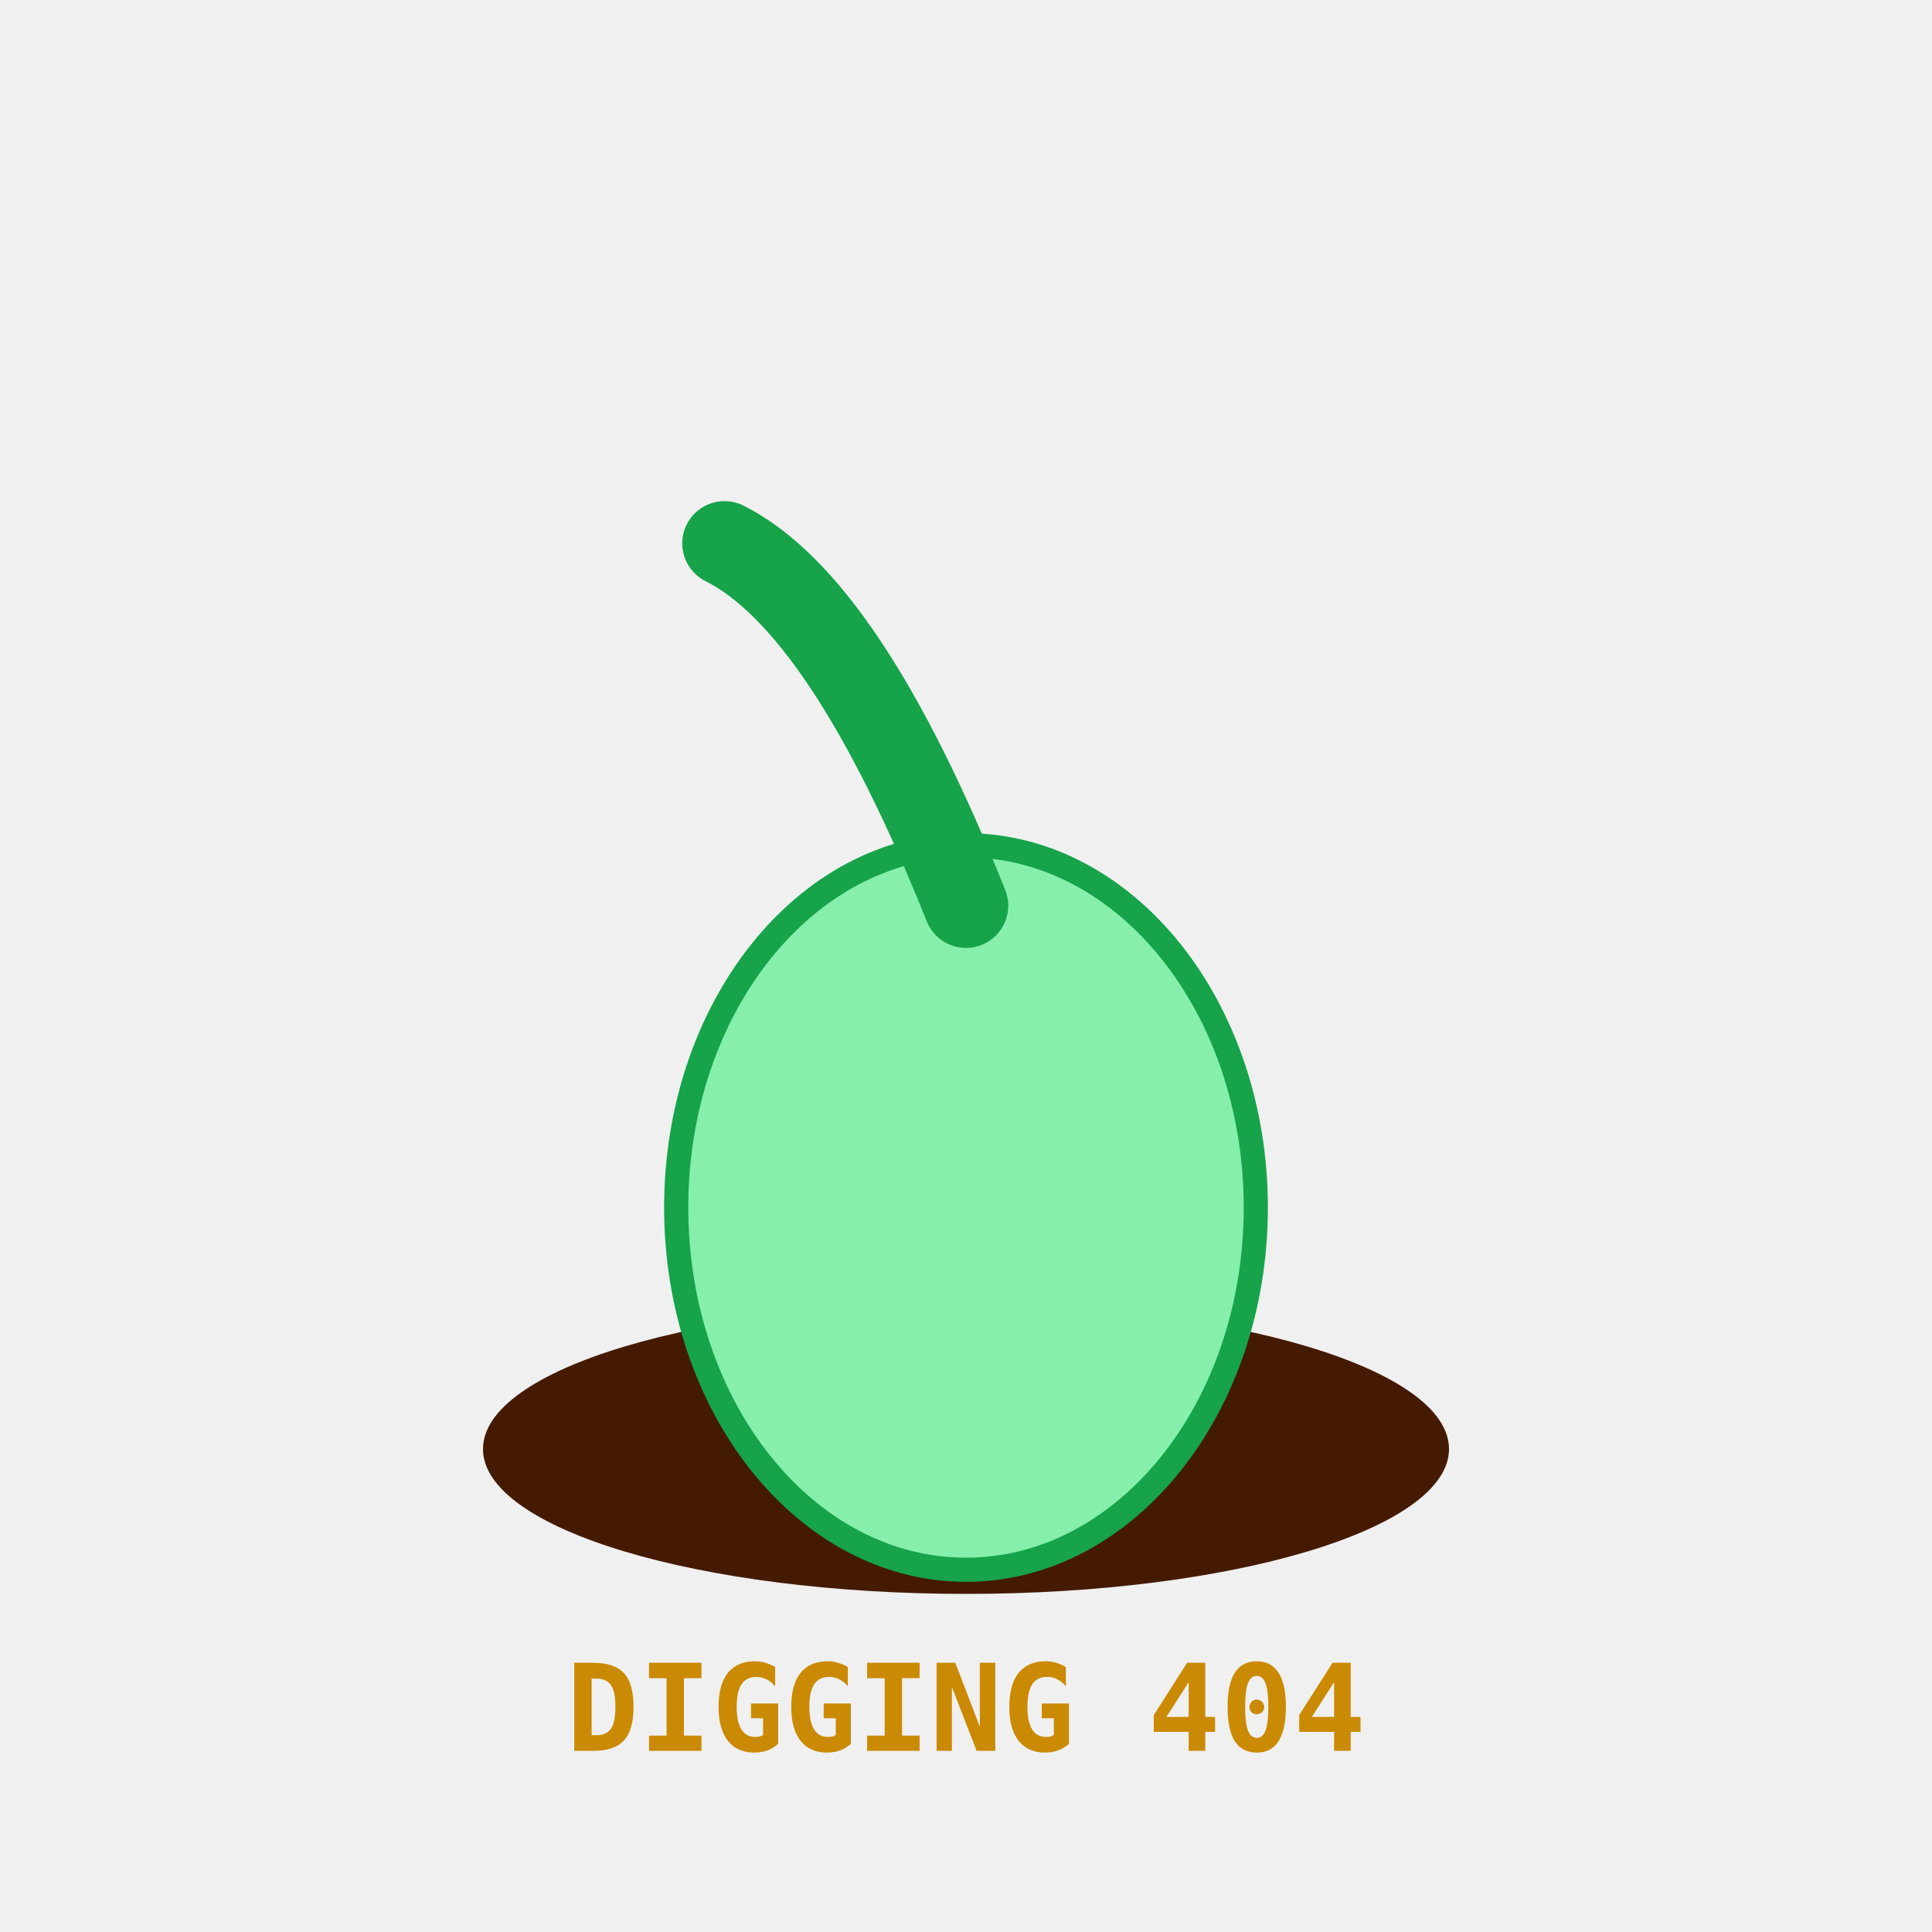
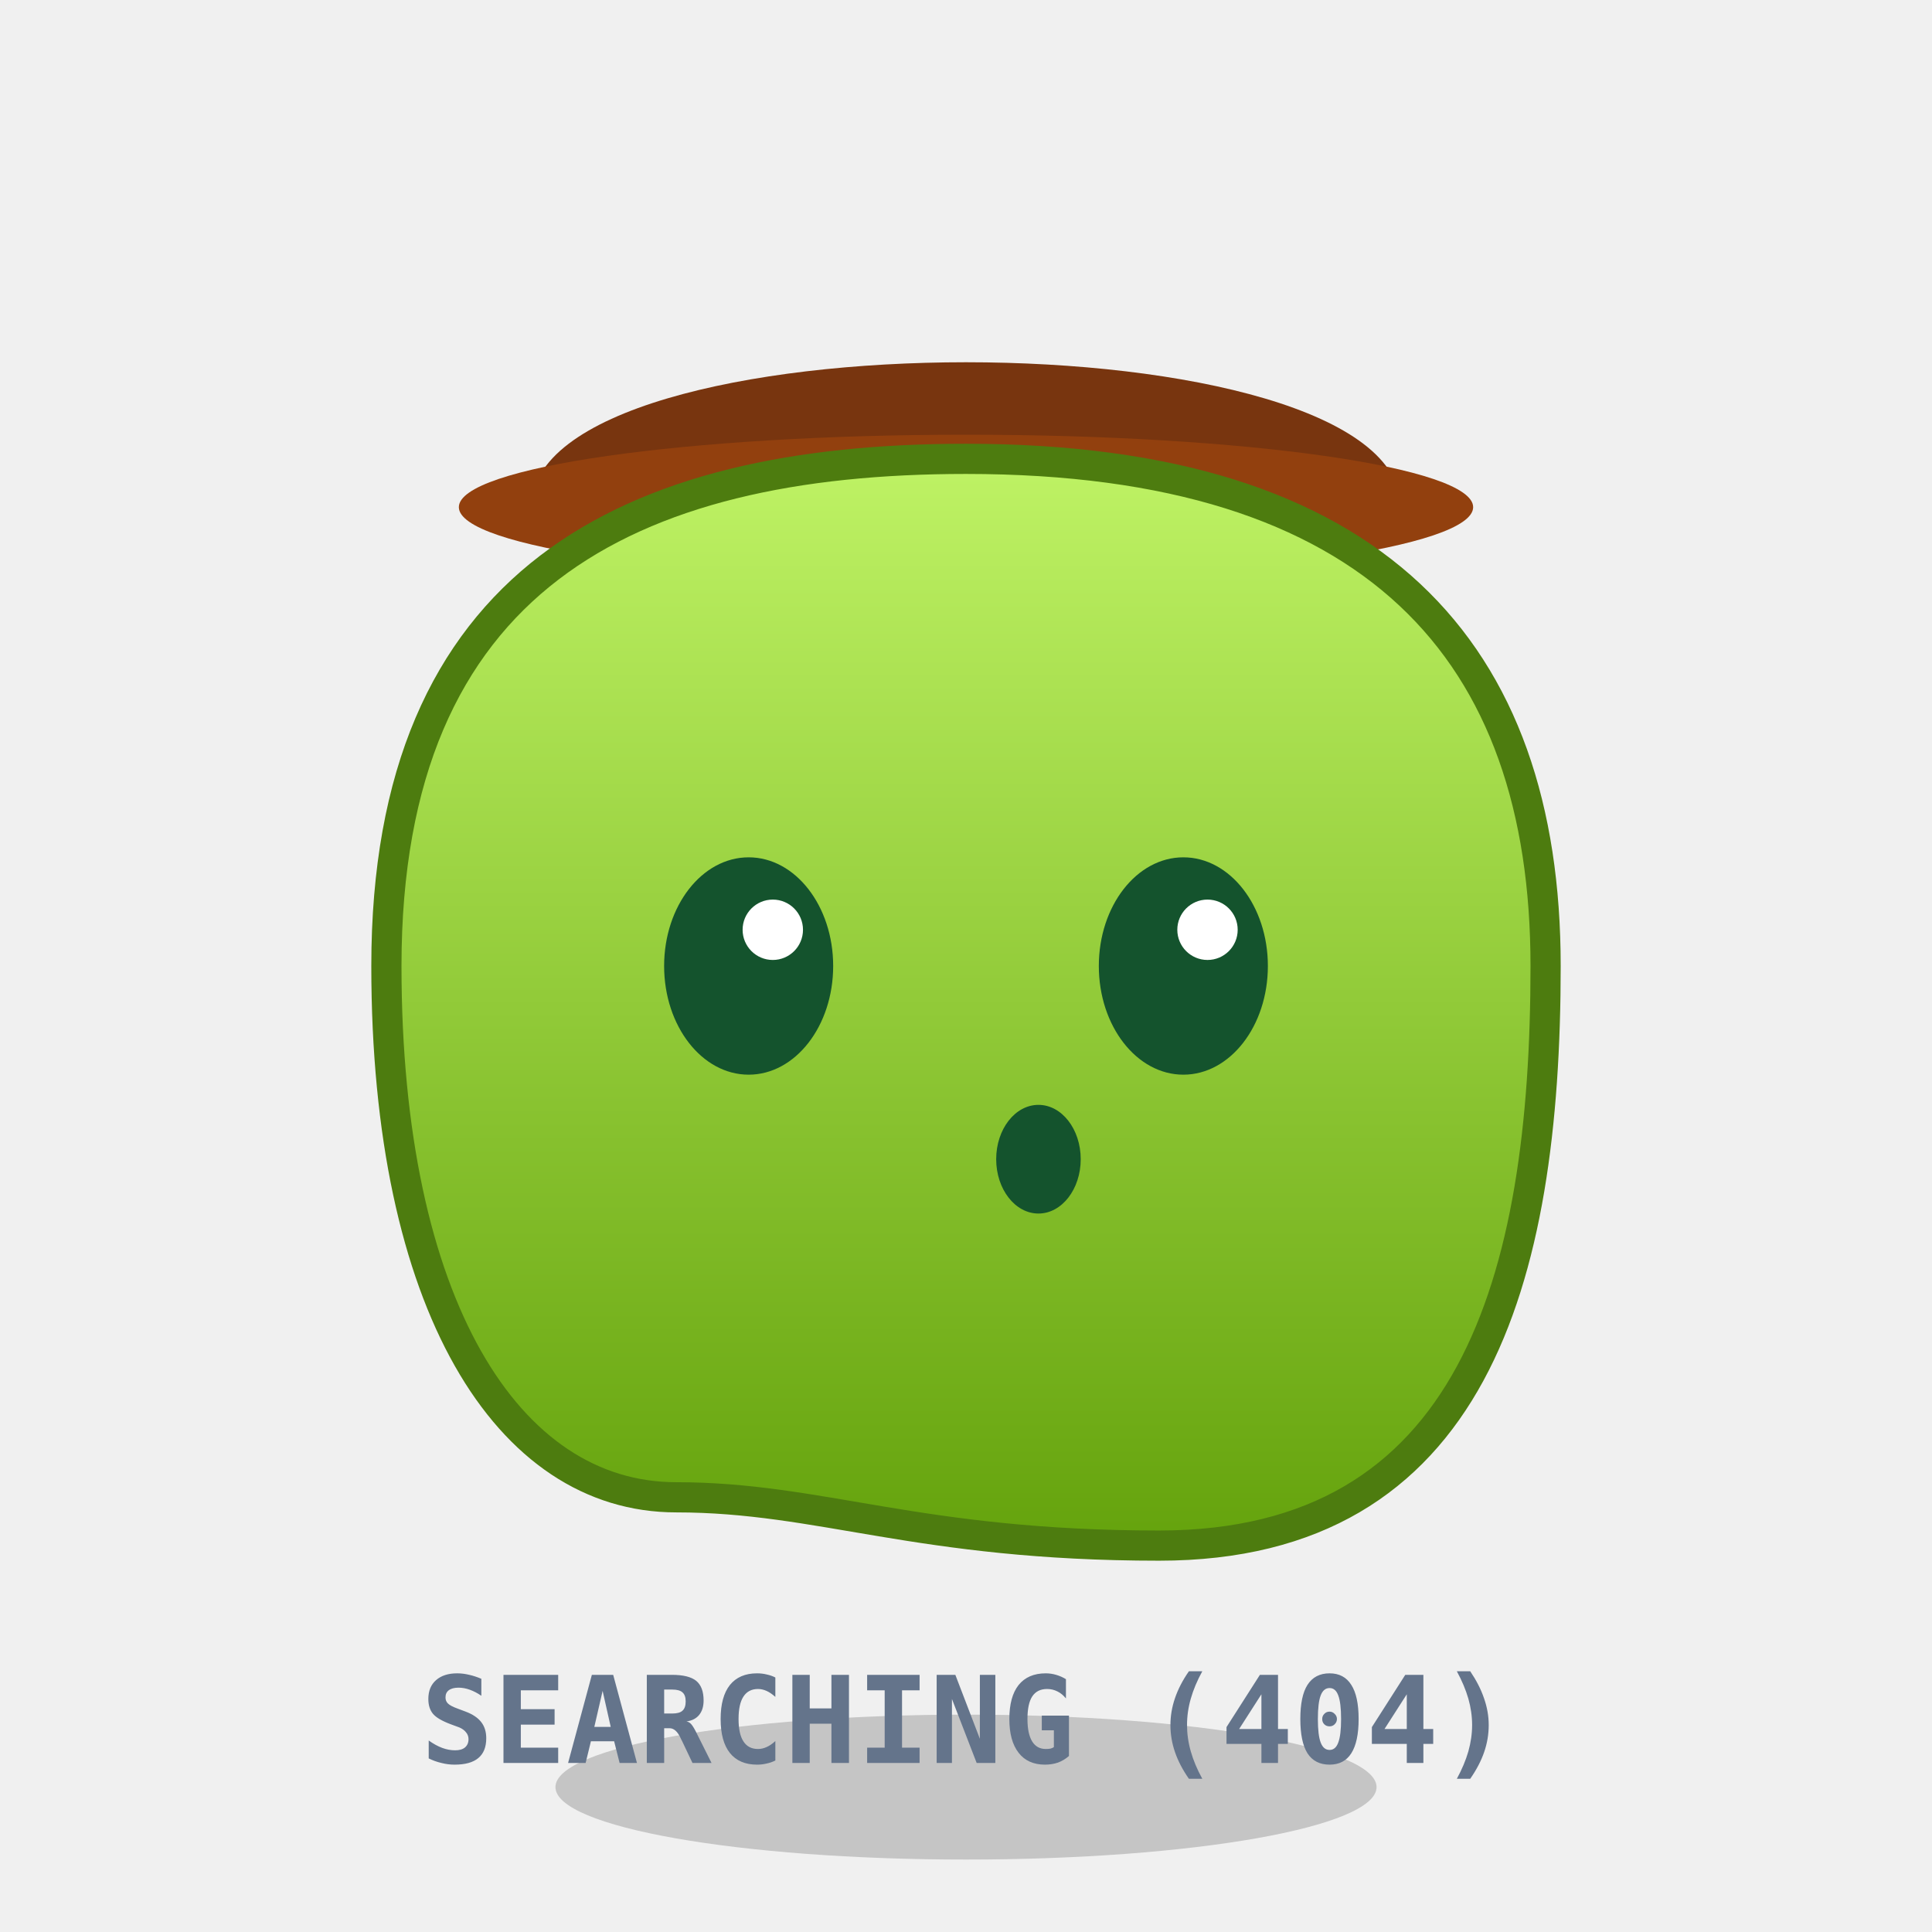
<svg xmlns="http://www.w3.org/2000/svg" viewBox="0 0 160 160" width="100%" height="100%">
+   <defs>
+     <linearGradient id="dino-grad" x1="0%" y1="0%" x2="0%" y2="100%">
+       <stop offset="0%" stop-color="#bef264" />
+       <stop offset="100%" stop-color="#65a30d" />
+     </linearGradient>
+   </defs>
  <style>
-     @keyframes dinoDig {
-       0%, 100% { transform: rotate(0deg); }
-       50% { transform: rotate(-10deg); }
+     @keyframes dinoFade {
+       0%, 100% { opacity: 0.95; }
+       50% { opacity: 0.25; }
    }
-     .dig { animation: dinoDig 1.5s infinite; }
+     @keyframes lookLR {
+       0%, 100% { transform: translateX(0); }
+       25% { transform: translateX(-6px); }
+       75% { transform: translateX(6px); }
+     }
+     .head-fade { animation: dinoFade 3s ease-in-out infinite; }
+     .eyes-roam { animation: lookLR 2.6s ease-in-out infinite; }
  </style>
-   <ellipse cx="80" cy="120" rx="40" ry="12" fill="#451a03" />
-   <g class="dig">
-     <ellipse cx="80" cy="100" rx="24" ry="30" fill="#86efac" stroke="#16a34a" stroke-width="2" />
-     <path d="M 80 75 Q 70 50 60 45" fill="none" stroke="#16a34a" stroke-width="7" stroke-linecap="round" />
+   <ellipse cx="80" cy="148" rx="34" ry="6" fill="#000000" opacity="0.18" />
+   <g class="head-fade">
+     <path d="M 44 42 C 44 26 116 26 116 42 Z" fill="#78350f" />
+     <ellipse cx="80" cy="42" rx="42" ry="6" fill="#92400e" />
+     <path d="M 32 80 C 32 48 52 38 80 38 C 114 38 128 54 128 80 C 128 106 122 128 96 128 C 76 128 68 124 56 124 C 42 124 32 108 32 80 Z" fill="url(#dino-grad)" stroke="#4d7c0f" stroke-width="2.5" />
+     <g class="eyes-roam">
+       <ellipse cx="62" cy="80" rx="7" ry="9" fill="#14532d" />
+       <circle cx="64" cy="77" r="2.5" fill="#ffffff" />
+       <ellipse cx="98" cy="80" rx="7" ry="9" fill="#14532d" />
+       <circle cx="100" cy="77" r="2.5" fill="#ffffff" />
+     </g>
+     <ellipse cx="86" cy="96" rx="3.5" ry="4.5" fill="#14532d" />
  </g>
-   <text x="80" y="145" font-family="monospace" font-size="10" font-weight="bold" fill="#ca8a04" text-anchor="middle">DIGGING 404</text>
+   <text x="80" y="146" font-family="monospace" font-size="10" font-weight="bold" fill="#64748b" text-anchor="middle">SEARCHING (404)</text>
</svg>
